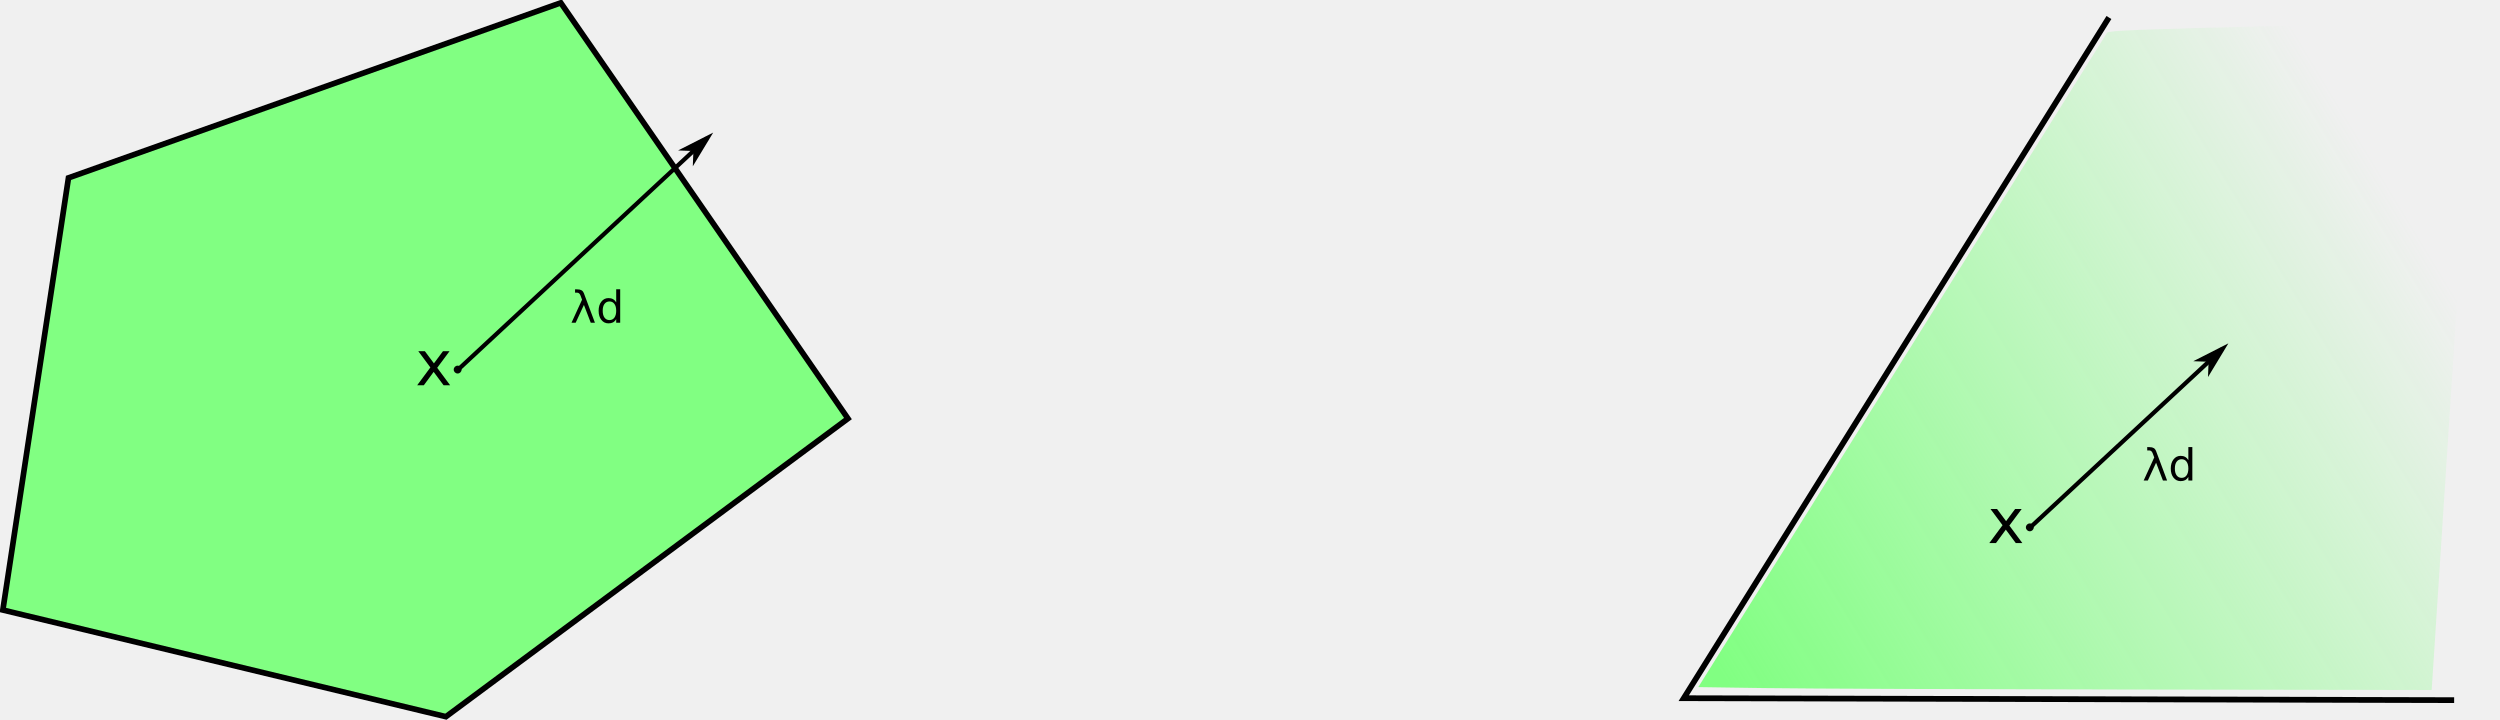
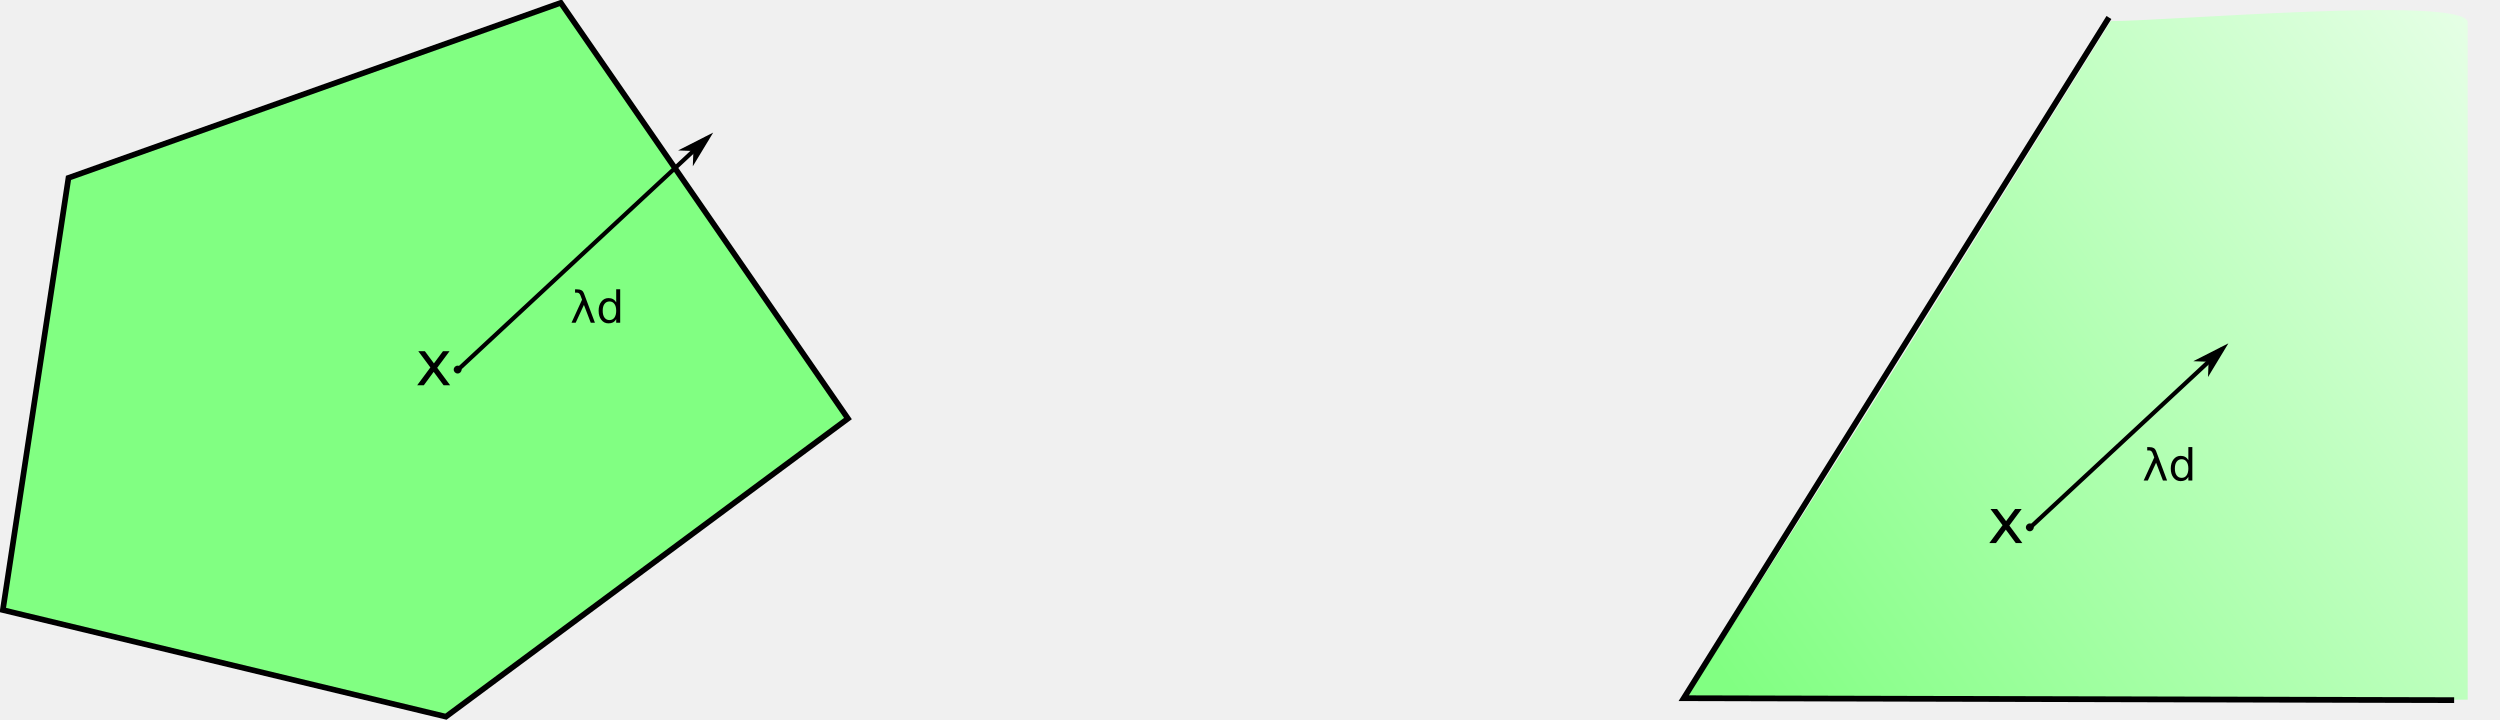
<svg xmlns="http://www.w3.org/2000/svg" xmlns:xlink="http://www.w3.org/1999/xlink" width="440.232" height="126.701" id="svg2979" version="1.1">
  <defs id="defs2981">
    <linearGradient id="linearGradient4233">
      <stop style="stop-color:#81ff82;stop-opacity:1;" offset="0" id="stop4235" />
-       <stop style="stop-color:#81ff82;stop-opacity:0;" offset="1" id="stop4237" />
+       <stop style="stop-color:#ffffff;stop-opacity:1;" offset="1" id="stop4237" />
    </linearGradient>
    <marker orient="auto" refY="0.0" refX="0.0" id="Arrow1Mend" style="overflow:visible;">
      <path id="path3611" d="M 0.0,0.0 L 5.0,-5.0 L -12.5,0.0 L 5.0,5.0 L 0.0,0.0 z " style="fill-rule:evenodd;stroke:#000000;stroke-width:1.0pt;marker-start:none;" transform="scale(0.4) rotate(180) translate(10,0)" />
    </marker>
-     <linearGradient xlink:href="#linearGradient4233" id="linearGradient4239" x1="303.092" y1="118.528" x2="427.053" y2="43.266" gradientUnits="userSpaceOnUse" />
+     <linearGradient xlink:href="#linearGradient4233" id="linearGradient4239" x1="303.092" y1="118.528" x2="481.542" y2="-9.179" gradientUnits="userSpaceOnUse" />
    <marker orient="auto" refY="0" refX="0" id="Arrow1Mend-2" style="overflow:visible">
      <path id="path3611-0" d="M 0,0 5,-5 -12.5,0 5,5 0,0 z" style="fill-rule:evenodd;stroke:#000000;stroke-width:1pt;marker-start:none" transform="matrix(-0.4,0,0,-0.4,-4,0)" />
    </marker>
  </defs>
  <g id="layer1" transform="translate(-64.99958,-41.91647)">
+     <path style="fill:url(#linearGradient4239);fill-opacity:1;stroke:none" d="m 297.014,122.694 c 25.357,-39.378 48.752,-77.339 74.707,-118.98 9.948,0 61.834,-4.444 62.819,0.12 0,38.19 0,73.946 0,119.371 -43.792,0.301 -97.847,-0.49 -137.526,-0.511 z" id="path4231" transform="translate(64.99958,41.91647)" />
    <path style="fill:none;stroke:#000000;stroke-width:1.009px;stroke-linecap:butt;stroke-linejoin:miter;stroke-opacity:1" d="m 436.367,45.001 -74.872,119.863 135.662,0.343" id="path4227" />
-     <path style="fill:url(#linearGradient4239);fill-opacity:1;stroke:none" d="M 310.834,121.168 299.057,120.992 334.904,63.608 C 354.619,32.048 370.881,6.015 371.04,5.758 371.277,5.376 377.228,5.149 403.503,4.52 421.197,4.097 435.718,3.788 435.771,3.834 c 0.052,0.046 -1.629,26.541 -3.737,58.876 l -3.833,58.792 -52.794,-0.079 c -29.037,-0.043 -58.094,-0.158 -64.572,-0.255 l 0,0 z" id="path4231" transform="translate(64.99958,41.91647)" />
    <path style="fill:#81ff82;fill-opacity:1;stroke:#000000;stroke-width:1px;stroke-linecap:butt;stroke-linejoin:miter;stroke-opacity:1" d="M 163.749,42.416 77.058,73.24 65.5,149.335 l 78.022,18.783 70.797,-52.496 z" id="path2987" />
    <path style="fill:none;stroke:#000000;stroke-width:0.75;stroke-linecap:butt;stroke-linejoin:miter;stroke-miterlimit:4;stroke-opacity:1;stroke-dasharray:none;marker-end:url(#Arrow1Mend)" d="m 422.363,134.933 33.954,-31.546" id="path2821" />
-     <path style="fill:#000000;fill-opacity:0.98;stroke:none" id="path2819" d="m 183.977,44.586 a 0.963,1.204 0 1 1 -1.926,0 0.963,1.204 0 1 1 1.926,0 z" transform="matrix(0.71875,0,0,0.575,290.8945,109.1423)" />
+     <path style="fill:#000000;fill-opacity:0.98;stroke:none" id="path2819" d="m 183.977,44.586 c 0,0.665 -0.431,1.204 -0.963,1.204 -0.532,0 -0.963,-0.539 -0.963,-1.204 0,-0.665 0.431,-1.204 0.963,-1.204 0.532,0 0.963,0.539 0.963,1.204 z" transform="matrix(0.71875,0,0,0.575,290.8945,109.1423)" />
    <text xml:space="preserve" style="font-size:10.971px;font-style:normal;font-weight:normal;fill:#000000;fill-opacity:1;stroke:none;font-family:Bitstream Vera Sans" x="414.992" y="137.544" id="text3595">
      <tspan id="tspan3597" x="414.992" y="137.544">x</tspan>
    </text>
    <text xml:space="preserve" style="font-size:7.753px;font-style:normal;font-weight:normal;fill:#000000;fill-opacity:1;stroke:none;font-family:Bitstream Vera Sans" x="439.786" y="126.534" id="text4047">
      <tspan id="tspan4049" x="439.786" y="126.534"> λd </tspan>
    </text>
    <path style="fill:#ffffff;fill-opacity:0.98;stroke:none" d="" id="path4119" transform="translate(64.99958,41.91647)" />
    <path style="fill:#00ff00;fill-opacity:0.98;stroke:none" d="" id="path4149" transform="translate(64.99958,41.91647)" />
    <path style="fill:#00ff00;fill-opacity:0.98;stroke:none" d="" id="path4153" transform="translate(64.99958,41.91647)" />
    <path style="fill:#00ff00;fill-opacity:0.98;stroke:none" d="" id="path4155" transform="translate(64.99958,41.91647)" />
    <path style="fill:#00ff00;fill-opacity:0.98;stroke:none" d="" id="path4175" transform="translate(64.99958,41.91647)" />
    <path style="fill:none;stroke:#000000;stroke-width:0.75;stroke-linecap:butt;stroke-linejoin:miter;stroke-miterlimit:4;stroke-opacity:1;stroke-dasharray:none;marker-end:url(#Arrow1Mend)" d="m 145.624,107.041 43.88,-40.768" id="path2821-7" />
-     <path style="fill:#000000;fill-opacity:0.98;stroke:none" id="path2819-3" d="m 183.977,44.586 a 0.963,1.204 0 1 1 -1.926,0 0.963,1.204 0 1 1 1.926,0 z" transform="matrix(0.71875,0,0,0.575,14.0467,81.35999)" />
+     <path style="fill:#000000;fill-opacity:0.98;stroke:none" id="path2819-3" d="m 183.977,44.586 c 0,0.665 -0.431,1.204 -0.963,1.204 -0.532,0 -0.963,-0.539 -0.963,-1.204 0,-0.665 0.431,-1.204 0.963,-1.204 0.532,0 0.963,0.539 0.963,1.204 z" transform="matrix(0.71875,0,0,0.575,14.0467,81.35999)" />
    <text xml:space="preserve" style="font-size:10.971px;font-style:normal;font-weight:normal;fill:#000000;fill-opacity:1;stroke:none;font-family:Bitstream Vera Sans" x="138.144" y="109.761" id="text3595-8">
      <tspan id="tspan3597-7" x="138.144" y="109.761">x</tspan>
    </text>
    <text xml:space="preserve" style="font-size:7.753px;font-style:normal;font-weight:normal;fill:#000000;fill-opacity:1;stroke:none;font-family:Bitstream Vera Sans" x="162.938" y="98.751" id="text4047-2">
      <tspan id="tspan4049-1" x="162.938" y="98.751"> λd </tspan>
    </text>
  </g>
</svg>
